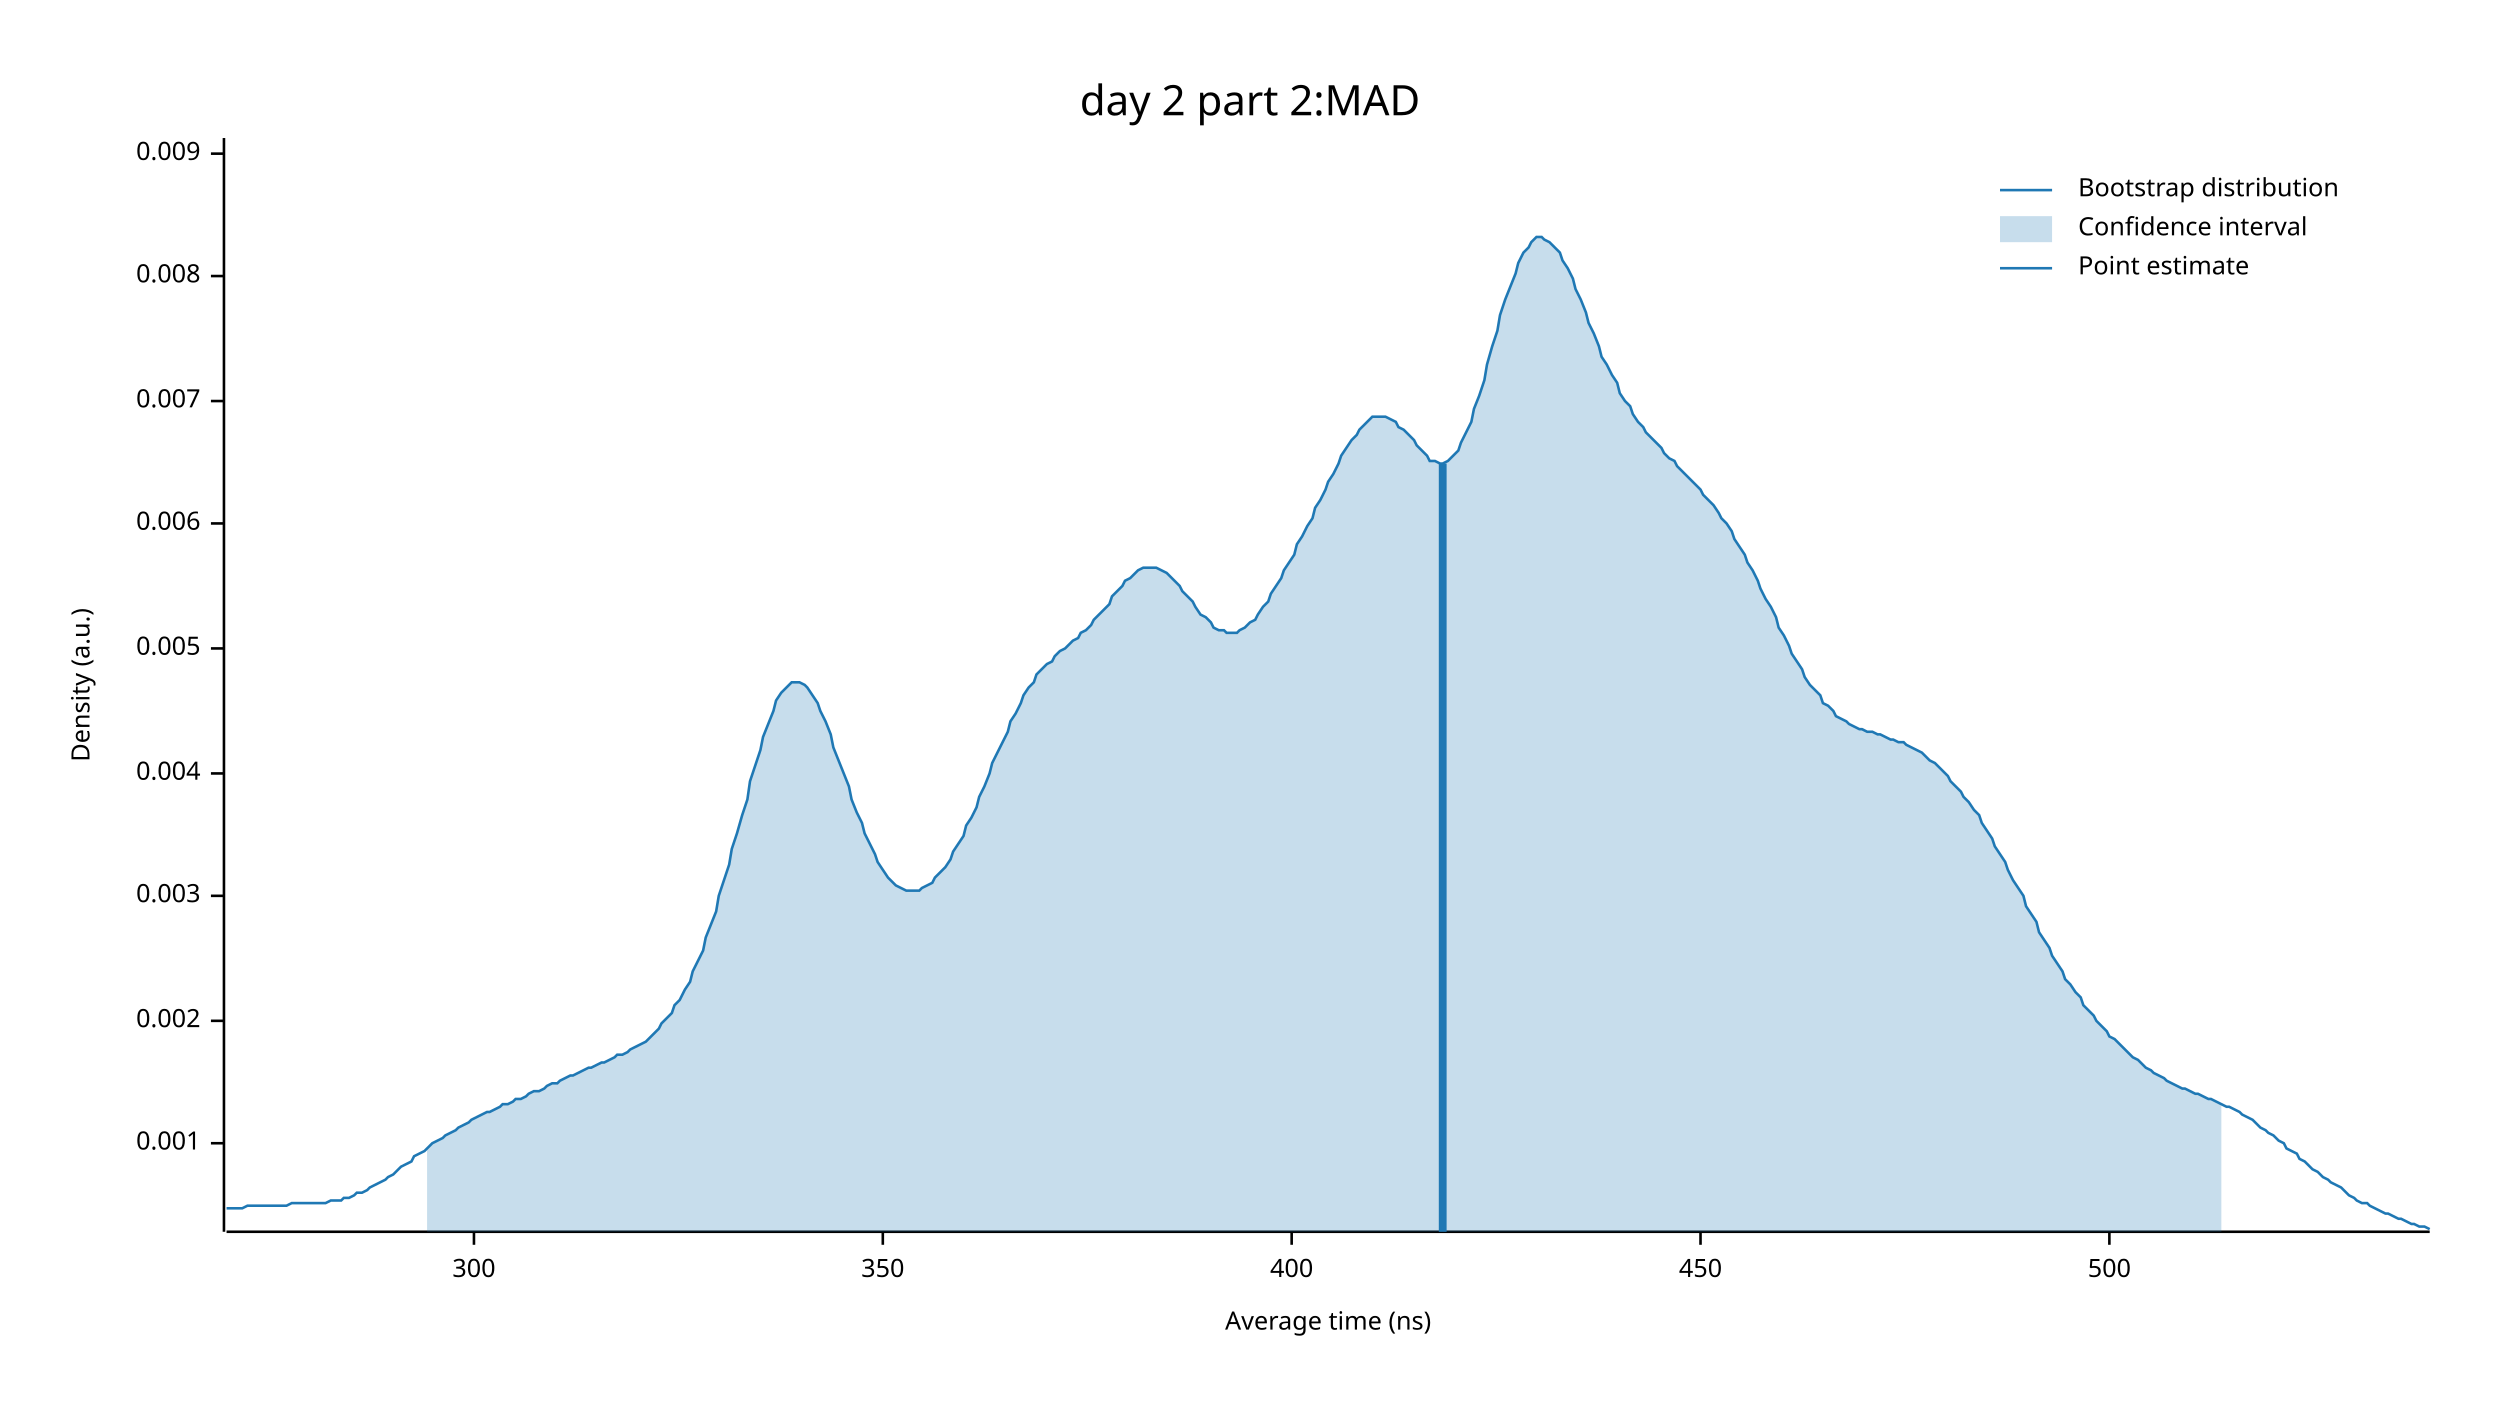
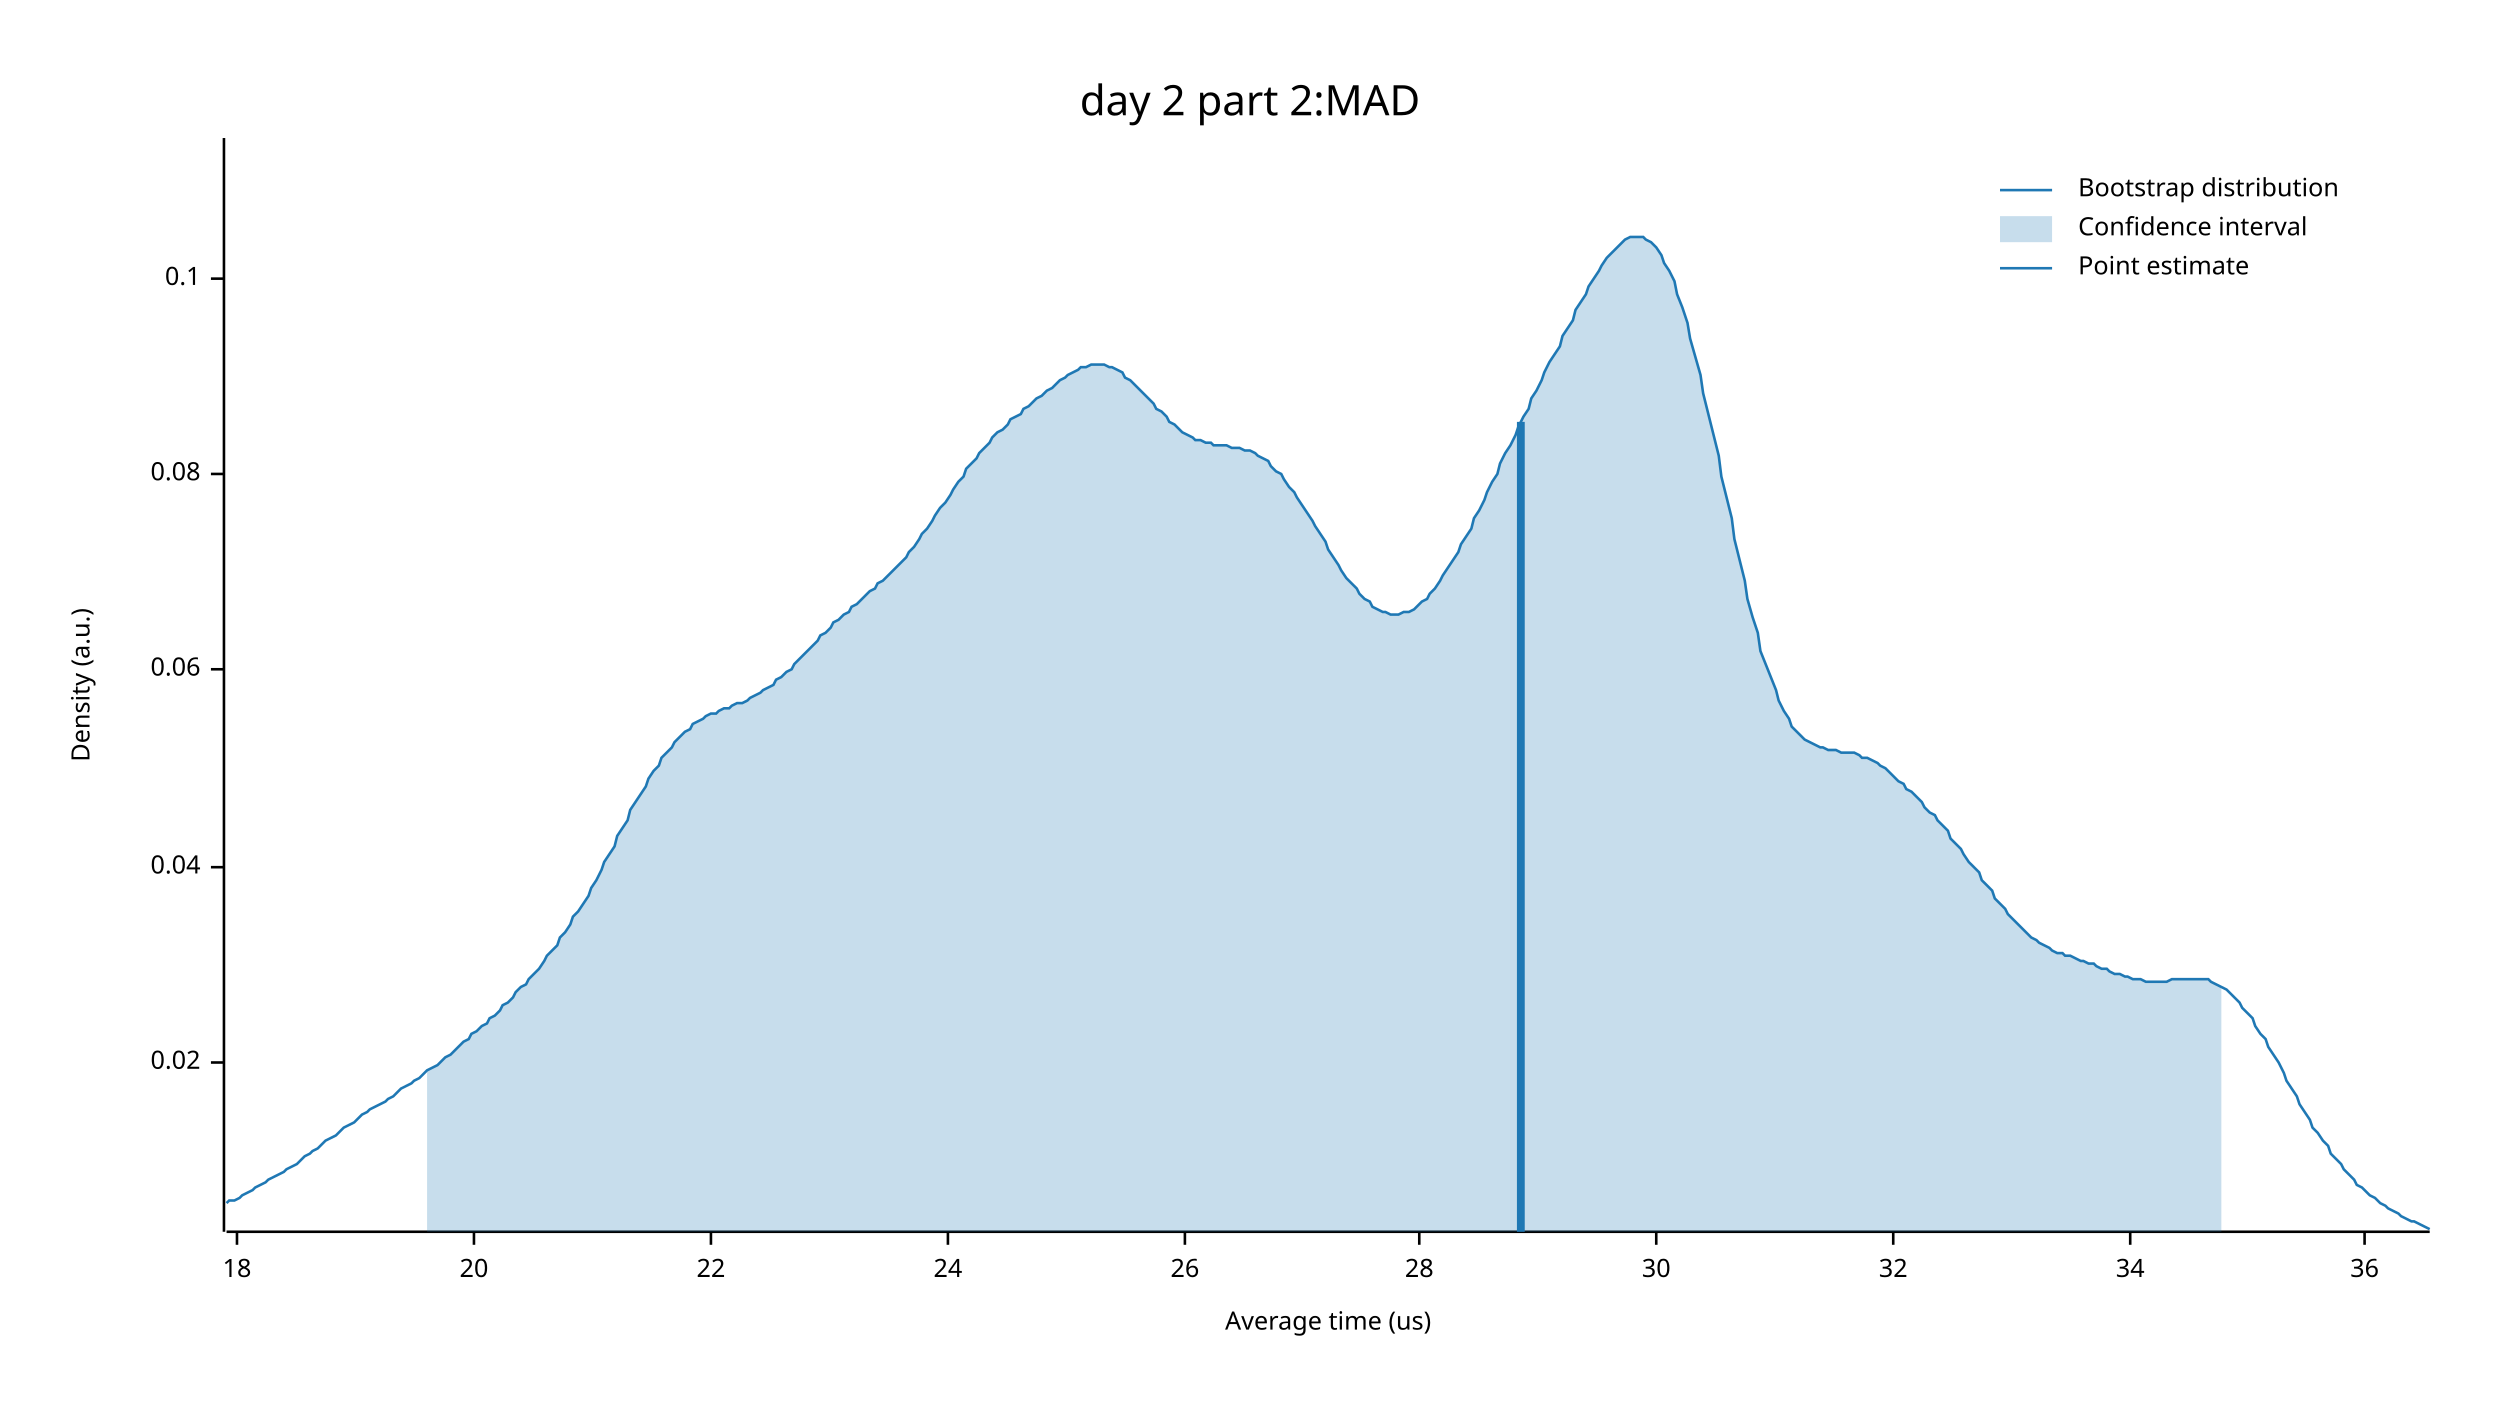
<svg xmlns="http://www.w3.org/2000/svg" width="960" height="540" viewBox="0 0 960 540">
  <text x="480" y="32" dy="0.76em" text-anchor="middle" font-family="sans-serif" font-size="16.129" opacity="1" fill="#000000">
day 2 part 2:MAD
</text>
  <text x="27" y="263" dy="0.76em" text-anchor="middle" font-family="sans-serif" font-size="9.677" opacity="1" fill="#000000" transform="rotate(270, 27, 263)">
Density (a.u.)
</text>
  <text x="510" y="513" dy="-0.5ex" text-anchor="middle" font-family="sans-serif" font-size="9.677" opacity="1" fill="#000000">
- Average time (ns)
+ Average time (us)
</text>
  <polyline fill="none" opacity="1" stroke="#000000" stroke-width="1" points="86,53 86,473 " />
-   <text x="77" y="439" dy="0.5ex" text-anchor="end" font-family="sans-serif" font-size="9.677" opacity="1" fill="#000000">
- 0.001
+   <text x="77" y="408" dy="0.5ex" text-anchor="end" font-family="sans-serif" font-size="9.677" opacity="1" fill="#000000">
+ 0.02
</text>
-   <polyline fill="none" opacity="1" stroke="#000000" stroke-width="1" points="81,439 86,439 " />
-   <text x="77" y="392" dy="0.5ex" text-anchor="end" font-family="sans-serif" font-size="9.677" opacity="1" fill="#000000">
- 0.002
+   <polyline fill="none" opacity="1" stroke="#000000" stroke-width="1" points="81,408 86,408 " />
+   <text x="77" y="333" dy="0.5ex" text-anchor="end" font-family="sans-serif" font-size="9.677" opacity="1" fill="#000000">
+ 0.04
</text>
-   <polyline fill="none" opacity="1" stroke="#000000" stroke-width="1" points="81,392 86,392 " />
-   <text x="77" y="344" dy="0.5ex" text-anchor="end" font-family="sans-serif" font-size="9.677" opacity="1" fill="#000000">
- 0.003
+   <polyline fill="none" opacity="1" stroke="#000000" stroke-width="1" points="81,333 86,333 " />
+   <text x="77" y="257" dy="0.5ex" text-anchor="end" font-family="sans-serif" font-size="9.677" opacity="1" fill="#000000">
+ 0.06
</text>
-   <polyline fill="none" opacity="1" stroke="#000000" stroke-width="1" points="81,344 86,344 " />
-   <text x="77" y="297" dy="0.5ex" text-anchor="end" font-family="sans-serif" font-size="9.677" opacity="1" fill="#000000">
- 0.004
+   <polyline fill="none" opacity="1" stroke="#000000" stroke-width="1" points="81,257 86,257 " />
+   <text x="77" y="182" dy="0.5ex" text-anchor="end" font-family="sans-serif" font-size="9.677" opacity="1" fill="#000000">
+ 0.08
</text>
-   <polyline fill="none" opacity="1" stroke="#000000" stroke-width="1" points="81,297 86,297 " />
-   <text x="77" y="249" dy="0.5ex" text-anchor="end" font-family="sans-serif" font-size="9.677" opacity="1" fill="#000000">
- 0.005
+   <polyline fill="none" opacity="1" stroke="#000000" stroke-width="1" points="81,182 86,182 " />
+   <text x="77" y="107" dy="0.5ex" text-anchor="end" font-family="sans-serif" font-size="9.677" opacity="1" fill="#000000">
+ 0.1
</text>
-   <polyline fill="none" opacity="1" stroke="#000000" stroke-width="1" points="81,249 86,249 " />
-   <text x="77" y="201" dy="0.5ex" text-anchor="end" font-family="sans-serif" font-size="9.677" opacity="1" fill="#000000">
- 0.006
+   <polyline fill="none" opacity="1" stroke="#000000" stroke-width="1" points="81,107 86,107 " />
+   <polyline fill="none" opacity="1" stroke="#000000" stroke-width="1" points="87,473 933,473 " />
+   <text x="91" y="483" dy="0.76em" text-anchor="middle" font-family="sans-serif" font-size="9.677" opacity="1" fill="#000000">
+ 18
</text>
-   <polyline fill="none" opacity="1" stroke="#000000" stroke-width="1" points="81,201 86,201 " />
-   <text x="77" y="154" dy="0.5ex" text-anchor="end" font-family="sans-serif" font-size="9.677" opacity="1" fill="#000000">
- 0.007
- </text>
-   <polyline fill="none" opacity="1" stroke="#000000" stroke-width="1" points="81,154 86,154 " />
-   <text x="77" y="106" dy="0.5ex" text-anchor="end" font-family="sans-serif" font-size="9.677" opacity="1" fill="#000000">
- 0.008
- </text>
-   <polyline fill="none" opacity="1" stroke="#000000" stroke-width="1" points="81,106 86,106 " />
-   <text x="77" y="59" dy="0.5ex" text-anchor="end" font-family="sans-serif" font-size="9.677" opacity="1" fill="#000000">
- 0.009
- </text>
-   <polyline fill="none" opacity="1" stroke="#000000" stroke-width="1" points="81,59 86,59 " />
-   <polyline fill="none" opacity="1" stroke="#000000" stroke-width="1" points="87,473 933,473 " />
+   <polyline fill="none" opacity="1" stroke="#000000" stroke-width="1" points="91,473 91,478 " />
  <text x="182" y="483" dy="0.76em" text-anchor="middle" font-family="sans-serif" font-size="9.677" opacity="1" fill="#000000">
- 300
+ 20
</text>
  <polyline fill="none" opacity="1" stroke="#000000" stroke-width="1" points="182,473 182,478 " />
-   <text x="339" y="483" dy="0.76em" text-anchor="middle" font-family="sans-serif" font-size="9.677" opacity="1" fill="#000000">
- 350
+   <text x="273" y="483" dy="0.76em" text-anchor="middle" font-family="sans-serif" font-size="9.677" opacity="1" fill="#000000">
+ 22
</text>
-   <polyline fill="none" opacity="1" stroke="#000000" stroke-width="1" points="339,473 339,478 " />
-   <text x="496" y="483" dy="0.76em" text-anchor="middle" font-family="sans-serif" font-size="9.677" opacity="1" fill="#000000">
- 400
+   <polyline fill="none" opacity="1" stroke="#000000" stroke-width="1" points="273,473 273,478 " />
+   <text x="364" y="483" dy="0.76em" text-anchor="middle" font-family="sans-serif" font-size="9.677" opacity="1" fill="#000000">
+ 24
</text>
-   <polyline fill="none" opacity="1" stroke="#000000" stroke-width="1" points="496,473 496,478 " />
-   <text x="653" y="483" dy="0.76em" text-anchor="middle" font-family="sans-serif" font-size="9.677" opacity="1" fill="#000000">
- 450
+   <polyline fill="none" opacity="1" stroke="#000000" stroke-width="1" points="364,473 364,478 " />
+   <text x="455" y="483" dy="0.76em" text-anchor="middle" font-family="sans-serif" font-size="9.677" opacity="1" fill="#000000">
+ 26
</text>
-   <polyline fill="none" opacity="1" stroke="#000000" stroke-width="1" points="653,473 653,478 " />
-   <text x="810" y="483" dy="0.76em" text-anchor="middle" font-family="sans-serif" font-size="9.677" opacity="1" fill="#000000">
- 500
+   <polyline fill="none" opacity="1" stroke="#000000" stroke-width="1" points="455,473 455,478 " />
+   <text x="545" y="483" dy="0.76em" text-anchor="middle" font-family="sans-serif" font-size="9.677" opacity="1" fill="#000000">
+ 28
</text>
-   <polyline fill="none" opacity="1" stroke="#000000" stroke-width="1" points="810,473 810,478 " />
-   <polyline fill="none" opacity="1" stroke="#1F78B4" stroke-width="1" points="87,464 88,464 90,464 92,464 93,464 95,463 97,463 98,463 100,463 102,463 103,463 105,463 107,463 109,463 110,463 112,462 114,462 115,462 117,462 119,462 120,462 122,462 124,462 125,462 127,461 129,461 131,461 132,460 134,460 136,459 137,458 139,458 141,457 142,456 144,455 146,454 148,453 149,452 151,451 153,449 154,448 156,447 158,446 159,444 161,443 163,442 164,441 166,439 168,438 170,437 171,436 173,435 175,434 176,433 178,432 180,431 181,430 183,429 185,428 187,427 188,427 190,426 192,425 193,424 195,424 197,423 198,422 200,422 202,421 203,420 205,419 207,419 209,418 210,417 212,416 214,416 215,415 217,414 219,413 220,413 222,412 224,411 226,410 227,410 229,409 231,408 232,408 234,407 236,406 237,405 239,405 241,404 242,403 244,402 246,401 248,400 249,399 251,397 253,395 254,393 256,391 258,389 259,386 261,384 263,380 265,377 266,373 268,369 270,365 271,360 273,355 275,350 276,344 278,338 280,332 281,326 283,320 285,313 287,307 288,300 290,294 292,288 293,283 295,278 297,273 298,269 300,266 302,264 304,262 305,262 307,262 309,263 310,264 312,267 314,270 315,273 317,277 319,282 320,287 322,292 324,297 326,302 327,307 329,312 331,316 332,320 334,324 336,328 337,331 339,334 341,337 343,339 344,340 346,341 348,342 349,342 351,342 353,342 354,341 356,340 358,339 359,337 361,335 363,333 365,330 366,327 368,324 370,321 371,317 373,314 375,310 376,306 378,302 380,297 381,293 383,289 385,285 387,281 388,277 390,274 392,270 393,267 395,264 397,262 398,259 400,257 402,255 404,254 405,252 407,250 409,249 410,248 412,246 414,245 415,243 417,242 419,240 420,238 422,236 424,234 426,232 427,229 429,227 431,225 432,223 434,222 436,220 437,219 439,218 441,218 443,218 444,218 446,219 448,220 449,221 451,223 453,225 454,227 456,229 458,231 459,233 461,236 463,237 465,239 466,241 468,242 470,242 471,243 473,243 475,243 476,242 478,241 480,239 482,238 483,236 485,233 487,231 488,228 490,225 492,222 493,219 495,216 497,213 498,209 500,206 502,202 504,199 505,195 507,192 509,188 510,185 512,182 514,178 515,175 517,172 519,169 521,167 522,165 524,163 526,161 527,160 529,160 531,160 532,160 534,161 536,162 537,164 539,165 541,167 543,169 544,171 546,173 548,175 549,177 551,177 553,178 554,178 556,177 558,175 560,173 561,170 563,166 565,162 566,157 568,152 570,146 571,140 573,133 575,127 576,121 578,115 580,110 582,105 583,101 585,97 587,95 588,93 590,91 592,91 593,92 595,93 597,95 599,97 600,100 602,103 604,107 605,111 607,115 609,120 610,124 612,128 614,133 615,137 617,140 619,144 621,147 622,151 624,154 626,156 627,159 629,162 631,164 632,166 634,168 636,170 638,172 639,174 641,176 643,177 644,179 646,181 648,183 649,184 651,186 653,188 654,190 656,192 658,194 660,197 661,199 663,201 665,204 666,207 668,210 670,213 671,216 673,219 675,223 676,226 678,230 680,233 682,237 683,241 685,244 687,248 688,251 690,254 692,257 693,260 695,263 697,265 699,267 700,270 702,271 704,273 705,275 707,276 709,277 710,278 712,279 714,280 715,280 717,281 719,281 721,282 722,282 724,283 726,284 727,284 729,285 731,285 732,286 734,287 736,288 738,289 739,290 741,292 743,293 744,294 746,296 748,298 749,300 751,302 753,304 754,306 756,308 758,311 760,313 761,316 763,319 765,322 766,325 768,328 770,331 771,334 773,338 775,341 777,344 778,348 780,351 782,354 783,358 785,361 787,364 788,367 790,370 792,373 793,376 795,378 797,381 799,383 800,386 802,388 804,390 805,392 807,394 809,396 810,398 812,399 814,401 816,403 817,404 819,406 821,407 822,408 824,410 826,411 827,412 829,413 831,414 832,415 834,416 836,417 838,418 839,418 841,419 843,420 844,420 846,421 848,422 849,422 851,423 853,424 855,425 856,425 858,426 860,427 861,428 863,429 865,430 866,431 868,433 870,434 871,435 873,436 875,438 877,439 878,441 880,442 882,443 883,445 885,446 887,448 888,449 890,450 892,452 894,453 895,454 897,455 899,456 900,457 902,459 904,460 905,461 907,462 909,462 910,463 912,464 914,465 916,466 917,466 919,467 921,468 922,468 924,469 926,470 927,470 929,471 931,471 933,472 " />
-   <polygon opacity="0.25" fill="#1F78B4" points="164,441 166,439 168,438 170,437 171,436 173,435 175,434 176,433 178,432 180,431 181,430 183,429 185,428 187,427 188,427 190,426 192,425 193,424 195,424 197,423 198,422 200,422 202,421 203,420 205,419 207,419 209,418 210,417 212,416 214,416 215,415 217,414 219,413 220,413 222,412 224,411 226,410 227,410 229,409 231,408 232,408 234,407 236,406 237,405 239,405 241,404 242,403 244,402 246,401 248,400 249,399 251,397 253,395 254,393 256,391 258,389 259,386 261,384 263,380 265,377 266,373 268,369 270,365 271,360 273,355 275,350 276,344 278,338 280,332 281,326 283,320 285,313 287,307 288,300 290,294 292,288 293,283 295,278 297,273 298,269 300,266 302,264 304,262 305,262 307,262 309,263 310,264 312,267 314,270 315,273 317,277 319,282 320,287 322,292 324,297 326,302 327,307 329,312 331,316 332,320 334,324 336,328 337,331 339,334 341,337 343,339 344,340 346,341 348,342 349,342 351,342 353,342 354,341 356,340 358,339 359,337 361,335 363,333 365,330 366,327 368,324 370,321 371,317 373,314 375,310 376,306 378,302 380,297 381,293 383,289 385,285 387,281 388,277 390,274 392,270 393,267 395,264 397,262 398,259 400,257 402,255 404,254 405,252 407,250 409,249 410,248 412,246 414,245 415,243 417,242 419,240 420,238 422,236 424,234 426,232 427,229 429,227 431,225 432,223 434,222 436,220 437,219 439,218 441,218 443,218 444,218 446,219 448,220 449,221 451,223 453,225 454,227 456,229 458,231 459,233 461,236 463,237 465,239 466,241 468,242 470,242 471,243 473,243 475,243 476,242 478,241 480,239 482,238 483,236 485,233 487,231 488,228 490,225 492,222 493,219 495,216 497,213 498,209 500,206 502,202 504,199 505,195 507,192 509,188 510,185 512,182 514,178 515,175 517,172 519,169 521,167 522,165 524,163 526,161 527,160 529,160 531,160 532,160 534,161 536,162 537,164 539,165 541,167 543,169 544,171 546,173 548,175 549,177 551,177 553,178 554,178 556,177 558,175 560,173 561,170 563,166 565,162 566,157 568,152 570,146 571,140 573,133 575,127 576,121 578,115 580,110 582,105 583,101 585,97 587,95 588,93 590,91 592,91 593,92 595,93 597,95 599,97 600,100 602,103 604,107 605,111 607,115 609,120 610,124 612,128 614,133 615,137 617,140 619,144 621,147 622,151 624,154 626,156 627,159 629,162 631,164 632,166 634,168 636,170 638,172 639,174 641,176 643,177 644,179 646,181 648,183 649,184 651,186 653,188 654,190 656,192 658,194 660,197 661,199 663,201 665,204 666,207 668,210 670,213 671,216 673,219 675,223 676,226 678,230 680,233 682,237 683,241 685,244 687,248 688,251 690,254 692,257 693,260 695,263 697,265 699,267 700,270 702,271 704,273 705,275 707,276 709,277 710,278 712,279 714,280 715,280 717,281 719,281 721,282 722,282 724,283 726,284 727,284 729,285 731,285 732,286 734,287 736,288 738,289 739,290 741,292 743,293 744,294 746,296 748,298 749,300 751,302 753,304 754,306 756,308 758,311 760,313 761,316 763,319 765,322 766,325 768,328 770,331 771,334 773,338 775,341 777,344 778,348 780,351 782,354 783,358 785,361 787,364 788,367 790,370 792,373 793,376 795,378 797,381 799,383 800,386 802,388 804,390 805,392 807,394 809,396 810,398 812,399 814,401 816,403 817,404 819,406 821,407 822,408 824,410 826,411 827,412 829,413 831,414 832,415 834,416 836,417 838,418 839,418 841,419 843,420 844,420 846,421 848,422 849,422 851,423 853,424 853,473 164,473 " />
-   <polyline fill="none" opacity="1" stroke="#1F78B4" stroke-width="3" points="554,473 554,178 " />
+   <polyline fill="none" opacity="1" stroke="#000000" stroke-width="1" points="545,473 545,478 " />
+   <text x="636" y="483" dy="0.76em" text-anchor="middle" font-family="sans-serif" font-size="9.677" opacity="1" fill="#000000">
+ 30
+ </text>
+   <polyline fill="none" opacity="1" stroke="#000000" stroke-width="1" points="636,473 636,478 " />
+   <text x="727" y="483" dy="0.76em" text-anchor="middle" font-family="sans-serif" font-size="9.677" opacity="1" fill="#000000">
+ 32
+ </text>
+   <polyline fill="none" opacity="1" stroke="#000000" stroke-width="1" points="727,473 727,478 " />
+   <text x="818" y="483" dy="0.76em" text-anchor="middle" font-family="sans-serif" font-size="9.677" opacity="1" fill="#000000">
+ 34
+ </text>
+   <polyline fill="none" opacity="1" stroke="#000000" stroke-width="1" points="818,473 818,478 " />
+   <text x="908" y="483" dy="0.76em" text-anchor="middle" font-family="sans-serif" font-size="9.677" opacity="1" fill="#000000">
+ 36
+ </text>
+   <polyline fill="none" opacity="1" stroke="#000000" stroke-width="1" points="908,473 908,478 " />
+   <polyline fill="none" opacity="1" stroke="#1F78B4" stroke-width="1" points="87,462 88,461 90,461 92,460 93,459 95,458 97,457 98,456 100,455 102,454 103,453 105,452 107,451 109,450 110,449 112,448 114,447 115,446 117,444 119,443 120,442 122,441 124,439 125,438 127,437 129,436 131,434 132,433 134,432 136,431 137,430 139,428 141,427 142,426 144,425 146,424 148,423 149,422 151,421 153,419 154,418 156,417 158,416 159,415 161,414 163,412 164,411 166,410 168,409 170,407 171,406 173,405 175,403 176,402 178,400 180,399 181,397 183,396 185,394 187,393 188,391 190,390 192,388 193,386 195,385 197,383 198,381 200,379 202,378 203,376 205,374 207,372 209,369 210,367 212,365 214,363 215,360 217,358 219,355 220,352 222,350 224,347 226,344 227,341 229,338 231,334 232,331 234,328 236,325 237,321 239,318 241,315 242,311 244,308 246,305 248,302 249,299 251,296 253,294 254,291 256,289 258,287 259,285 261,283 263,281 265,280 266,278 268,277 270,276 271,275 273,274 275,274 276,273 278,272 280,272 281,271 283,270 285,270 287,269 288,268 290,267 292,266 293,265 295,264 297,263 298,261 300,260 302,258 304,257 305,255 307,253 309,251 310,250 312,248 314,246 315,244 317,243 319,241 320,239 322,238 324,236 326,235 327,233 329,232 331,230 332,229 334,227 336,226 337,224 339,223 341,221 343,219 344,218 346,216 348,214 349,212 351,210 353,207 354,205 356,203 358,200 359,198 361,195 363,193 365,190 366,188 368,185 370,183 371,180 373,178 375,176 376,174 378,172 380,170 381,168 383,166 385,165 387,163 388,161 390,160 392,159 393,157 395,156 397,154 398,153 400,152 402,150 404,149 405,148 407,146 409,145 410,144 412,143 414,142 415,141 417,141 419,140 420,140 422,140 424,140 426,141 427,141 429,142 431,143 432,145 434,146 436,148 437,149 439,151 441,153 443,155 444,157 446,158 448,160 449,162 451,163 453,165 454,166 456,167 458,168 459,169 461,169 463,170 465,170 466,171 468,171 470,171 471,171 473,172 475,172 476,172 478,173 480,173 482,174 483,175 485,176 487,177 488,179 490,181 492,182 493,184 495,187 497,189 498,191 500,194 502,197 504,200 505,202 507,205 509,208 510,211 512,214 514,217 515,219 517,222 519,224 521,226 522,228 524,230 526,231 527,233 529,234 531,235 532,235 534,236 536,236 537,236 539,235 541,235 543,234 544,233 546,231 548,230 549,228 551,226 553,223 554,221 556,218 558,215 560,212 561,209 563,206 565,203 566,199 568,196 570,192 571,189 573,185 575,182 576,178 578,174 580,171 582,167 583,164 585,160 587,157 588,153 590,150 592,146 593,143 595,139 597,136 599,133 600,129 602,126 604,123 605,119 607,116 609,113 610,110 612,107 614,104 615,102 617,99 619,97 621,95 622,94 624,92 626,91 627,91 629,91 631,91 632,92 634,93 636,95 638,98 639,101 641,104 643,108 644,113 646,118 648,124 649,130 651,137 653,144 654,151 656,159 658,167 660,175 661,183 663,191 665,199 666,207 668,215 670,223 671,230 673,237 675,243 676,250 678,255 680,260 682,265 683,269 685,273 687,276 688,279 690,281 692,283 693,284 695,285 697,286 699,287 700,287 702,288 704,288 705,288 707,289 709,289 710,289 712,289 714,290 715,291 717,291 719,292 721,293 722,294 724,295 726,297 727,298 729,300 731,301 732,303 734,304 736,306 738,308 739,310 741,312 743,313 744,315 746,317 748,319 749,322 751,324 753,326 754,328 756,331 758,333 760,335 761,338 763,340 765,342 766,345 768,347 770,349 771,351 773,353 775,355 777,357 778,358 780,360 782,361 783,362 785,363 787,364 788,365 790,366 792,366 793,367 795,367 797,368 799,369 800,369 802,370 804,370 805,371 807,372 809,372 810,373 812,374 814,374 816,375 817,375 819,376 821,376 822,376 824,377 826,377 827,377 829,377 831,377 832,377 834,376 836,376 838,376 839,376 841,376 843,376 844,376 846,376 848,376 849,377 851,378 853,379 855,380 856,381 858,383 860,385 861,387 863,389 865,391 866,394 868,397 870,399 871,402 873,405 875,408 877,412 878,415 880,418 882,421 883,424 885,427 887,430 888,433 890,435 892,438 894,440 895,443 897,445 899,447 900,449 902,451 904,453 905,455 907,456 909,458 910,459 912,460 914,462 916,463 917,464 919,465 921,466 922,467 924,468 926,469 927,469 929,470 931,471 933,472 " />
+   <polygon opacity="0.25" fill="#1F78B4" points="164,411 166,410 168,409 170,407 171,406 173,405 175,403 176,402 178,400 180,399 181,397 183,396 185,394 187,393 188,391 190,390 192,388 193,386 195,385 197,383 198,381 200,379 202,378 203,376 205,374 207,372 209,369 210,367 212,365 214,363 215,360 217,358 219,355 220,352 222,350 224,347 226,344 227,341 229,338 231,334 232,331 234,328 236,325 237,321 239,318 241,315 242,311 244,308 246,305 248,302 249,299 251,296 253,294 254,291 256,289 258,287 259,285 261,283 263,281 265,280 266,278 268,277 270,276 271,275 273,274 275,274 276,273 278,272 280,272 281,271 283,270 285,270 287,269 288,268 290,267 292,266 293,265 295,264 297,263 298,261 300,260 302,258 304,257 305,255 307,253 309,251 310,250 312,248 314,246 315,244 317,243 319,241 320,239 322,238 324,236 326,235 327,233 329,232 331,230 332,229 334,227 336,226 337,224 339,223 341,221 343,219 344,218 346,216 348,214 349,212 351,210 353,207 354,205 356,203 358,200 359,198 361,195 363,193 365,190 366,188 368,185 370,183 371,180 373,178 375,176 376,174 378,172 380,170 381,168 383,166 385,165 387,163 388,161 390,160 392,159 393,157 395,156 397,154 398,153 400,152 402,150 404,149 405,148 407,146 409,145 410,144 412,143 414,142 415,141 417,141 419,140 420,140 422,140 424,140 426,141 427,141 429,142 431,143 432,145 434,146 436,148 437,149 439,151 441,153 443,155 444,157 446,158 448,160 449,162 451,163 453,165 454,166 456,167 458,168 459,169 461,169 463,170 465,170 466,171 468,171 470,171 471,171 473,172 475,172 476,172 478,173 480,173 482,174 483,175 485,176 487,177 488,179 490,181 492,182 493,184 495,187 497,189 498,191 500,194 502,197 504,200 505,202 507,205 509,208 510,211 512,214 514,217 515,219 517,222 519,224 521,226 522,228 524,230 526,231 527,233 529,234 531,235 532,235 534,236 536,236 537,236 539,235 541,235 543,234 544,233 546,231 548,230 549,228 551,226 553,223 554,221 556,218 558,215 560,212 561,209 563,206 565,203 566,199 568,196 570,192 571,189 573,185 575,182 576,178 578,174 580,171 582,167 583,164 585,160 587,157 588,153 590,150 592,146 593,143 595,139 597,136 599,133 600,129 602,126 604,123 605,119 607,116 609,113 610,110 612,107 614,104 615,102 617,99 619,97 621,95 622,94 624,92 626,91 627,91 629,91 631,91 632,92 634,93 636,95 638,98 639,101 641,104 643,108 644,113 646,118 648,124 649,130 651,137 653,144 654,151 656,159 658,167 660,175 661,183 663,191 665,199 666,207 668,215 670,223 671,230 673,237 675,243 676,250 678,255 680,260 682,265 683,269 685,273 687,276 688,279 690,281 692,283 693,284 695,285 697,286 699,287 700,287 702,288 704,288 705,288 707,289 709,289 710,289 712,289 714,290 715,291 717,291 719,292 721,293 722,294 724,295 726,297 727,298 729,300 731,301 732,303 734,304 736,306 738,308 739,310 741,312 743,313 744,315 746,317 748,319 749,322 751,324 753,326 754,328 756,331 758,333 760,335 761,338 763,340 765,342 766,345 768,347 770,349 771,351 773,353 775,355 777,357 778,358 780,360 782,361 783,362 785,363 787,364 788,365 790,366 792,366 793,367 795,367 797,368 799,369 800,369 802,370 804,370 805,371 807,372 809,372 810,373 812,374 814,374 816,375 817,375 819,376 821,376 822,376 824,377 826,377 827,377 829,377 831,377 832,377 834,376 836,376 838,376 839,376 841,376 843,376 844,376 846,376 848,376 849,377 851,378 853,379 853,473 164,473 " />
+   <polyline fill="none" opacity="1" stroke="#1F78B4" stroke-width="3" points="584,473 584,162 " />
  <text x="798" y="68" dy="0.76em" text-anchor="start" font-family="sans-serif" font-size="9.677" opacity="1" fill="#000000">
Bootstrap distribution
</text>
  <text x="798" y="83" dy="0.76em" text-anchor="start" font-family="sans-serif" font-size="9.677" opacity="1" fill="#000000">
Confidence interval
</text>
  <text x="798" y="98" dy="0.76em" text-anchor="start" font-family="sans-serif" font-size="9.677" opacity="1" fill="#000000">
Point estimate
</text>
  <polyline fill="none" opacity="1" stroke="#1F78B4" stroke-width="1" points="768,73 788,73 " />
  <rect x="768" y="83" width="20" height="10" opacity="0.25" fill="#1F78B4" stroke="none" />
  <polyline fill="none" opacity="1" stroke="#1F78B4" stroke-width="1" points="768,103 788,103 " />
</svg>
